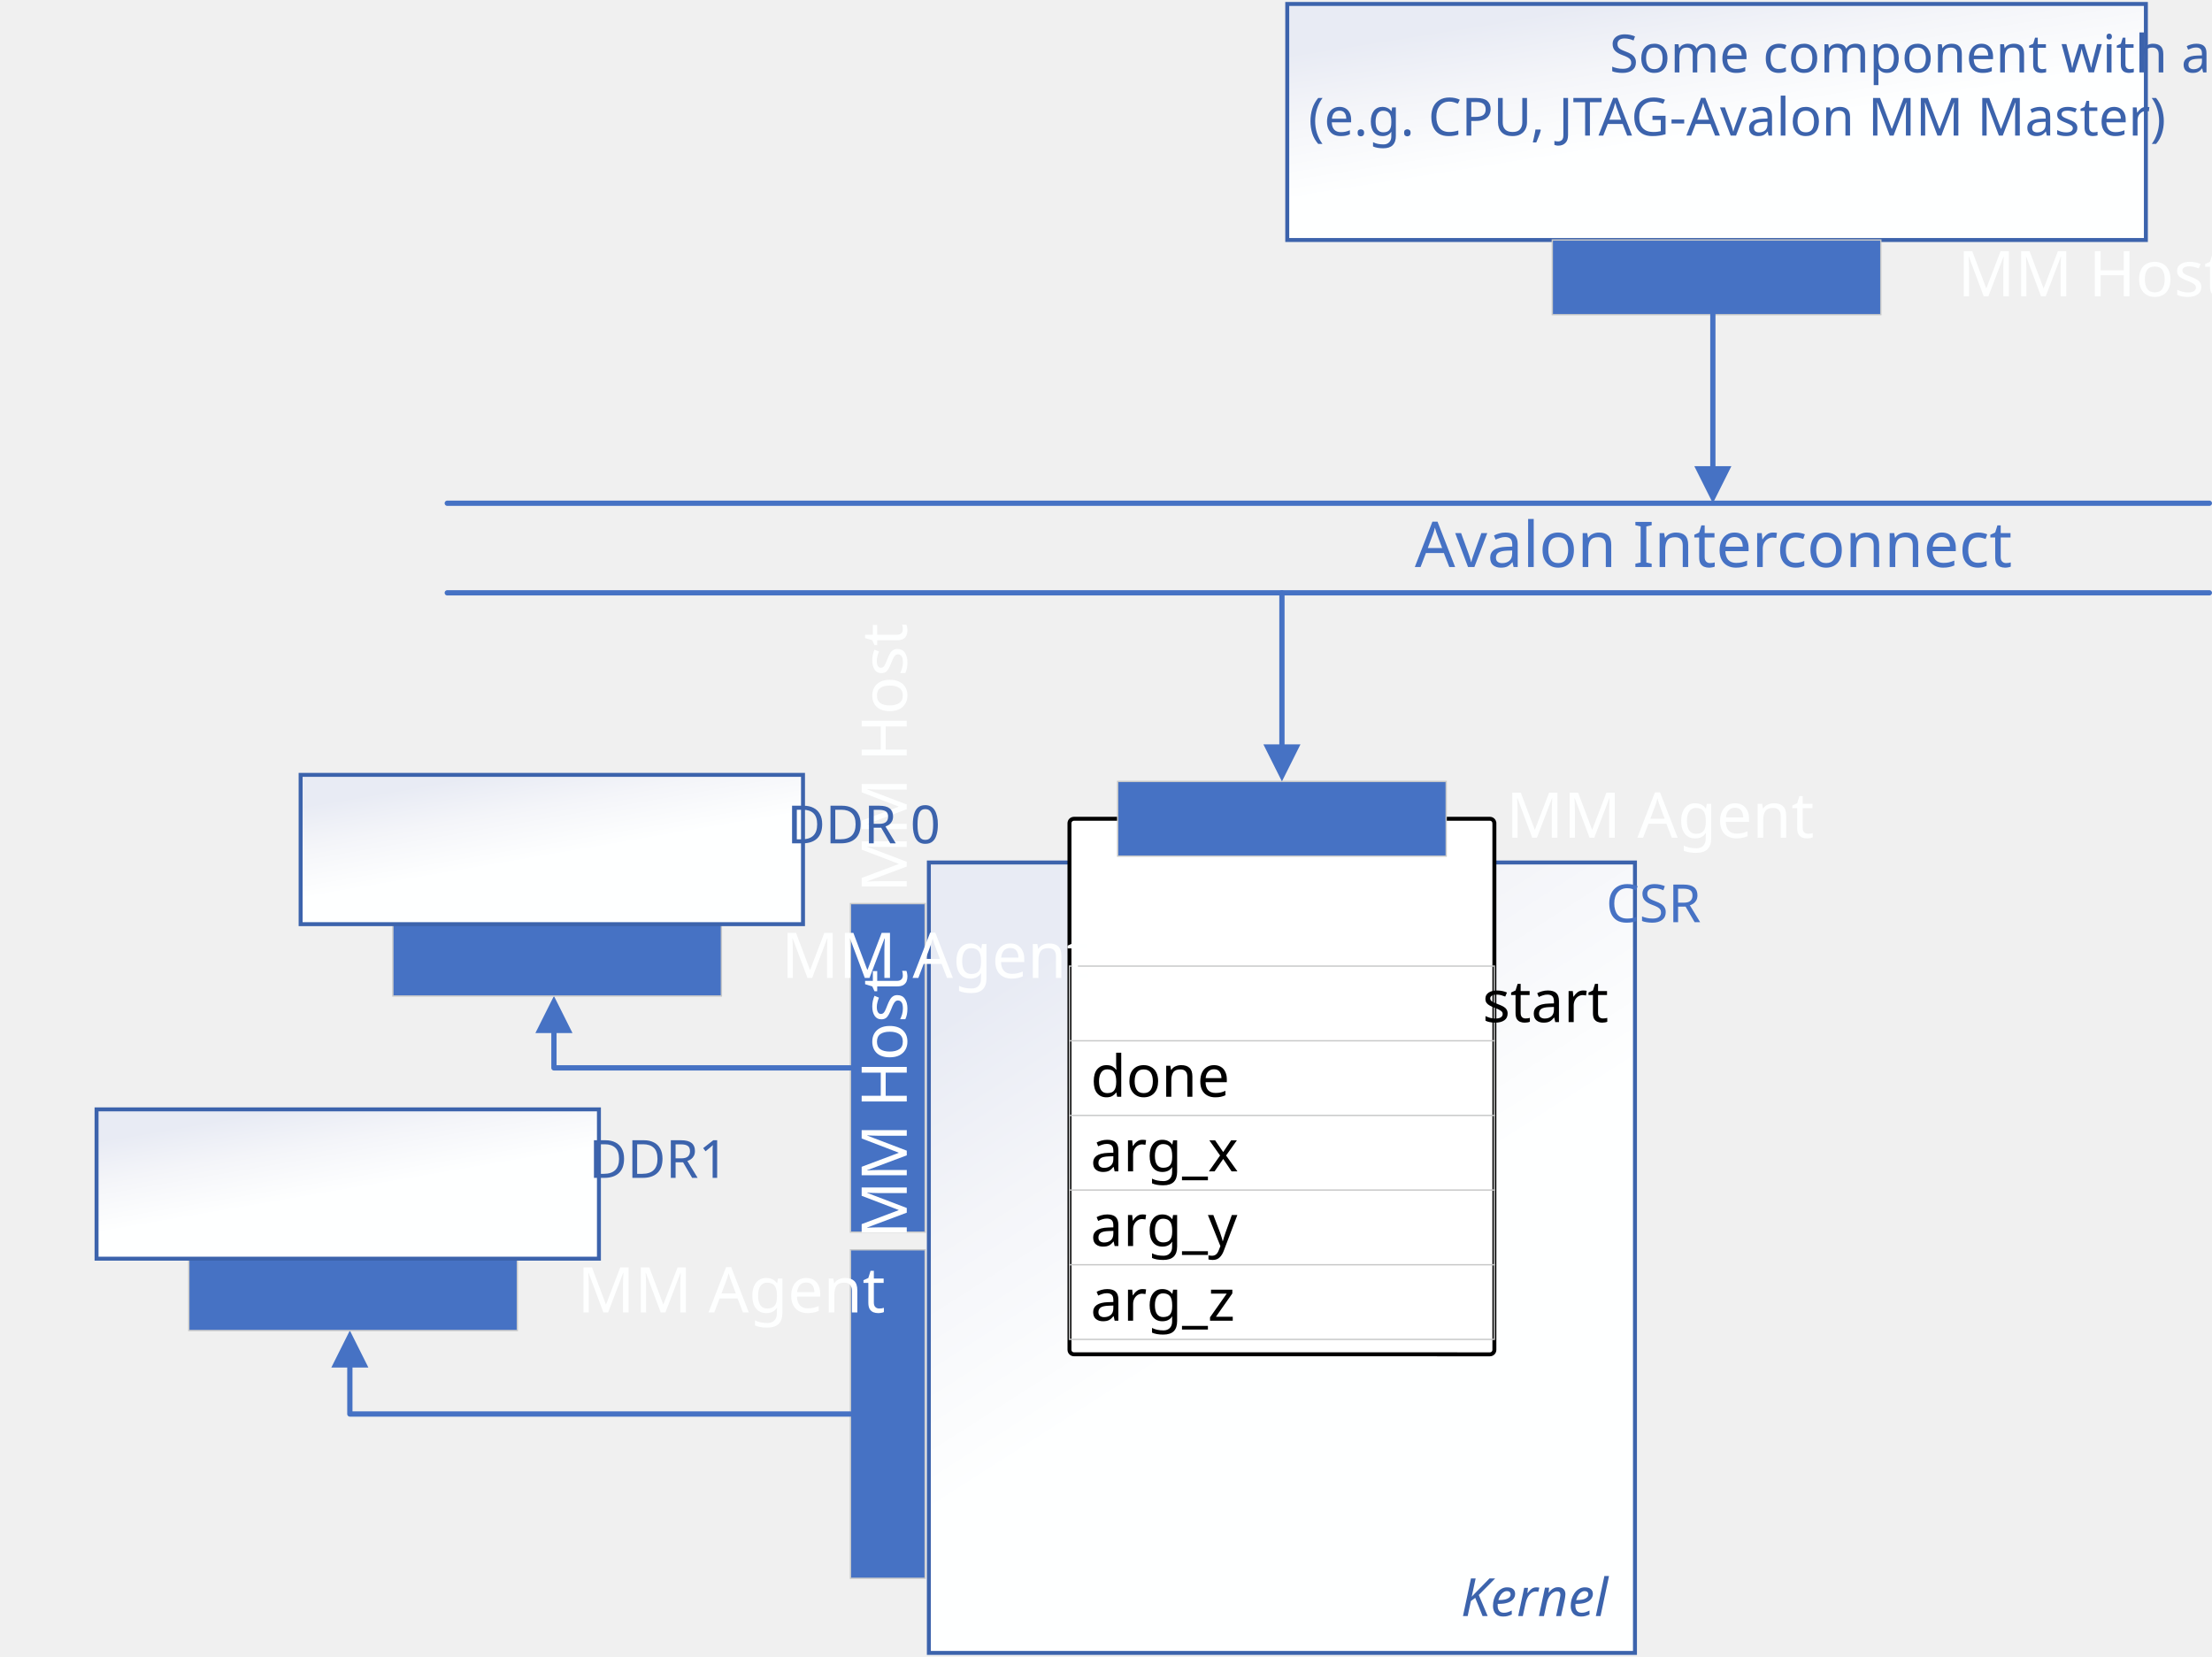
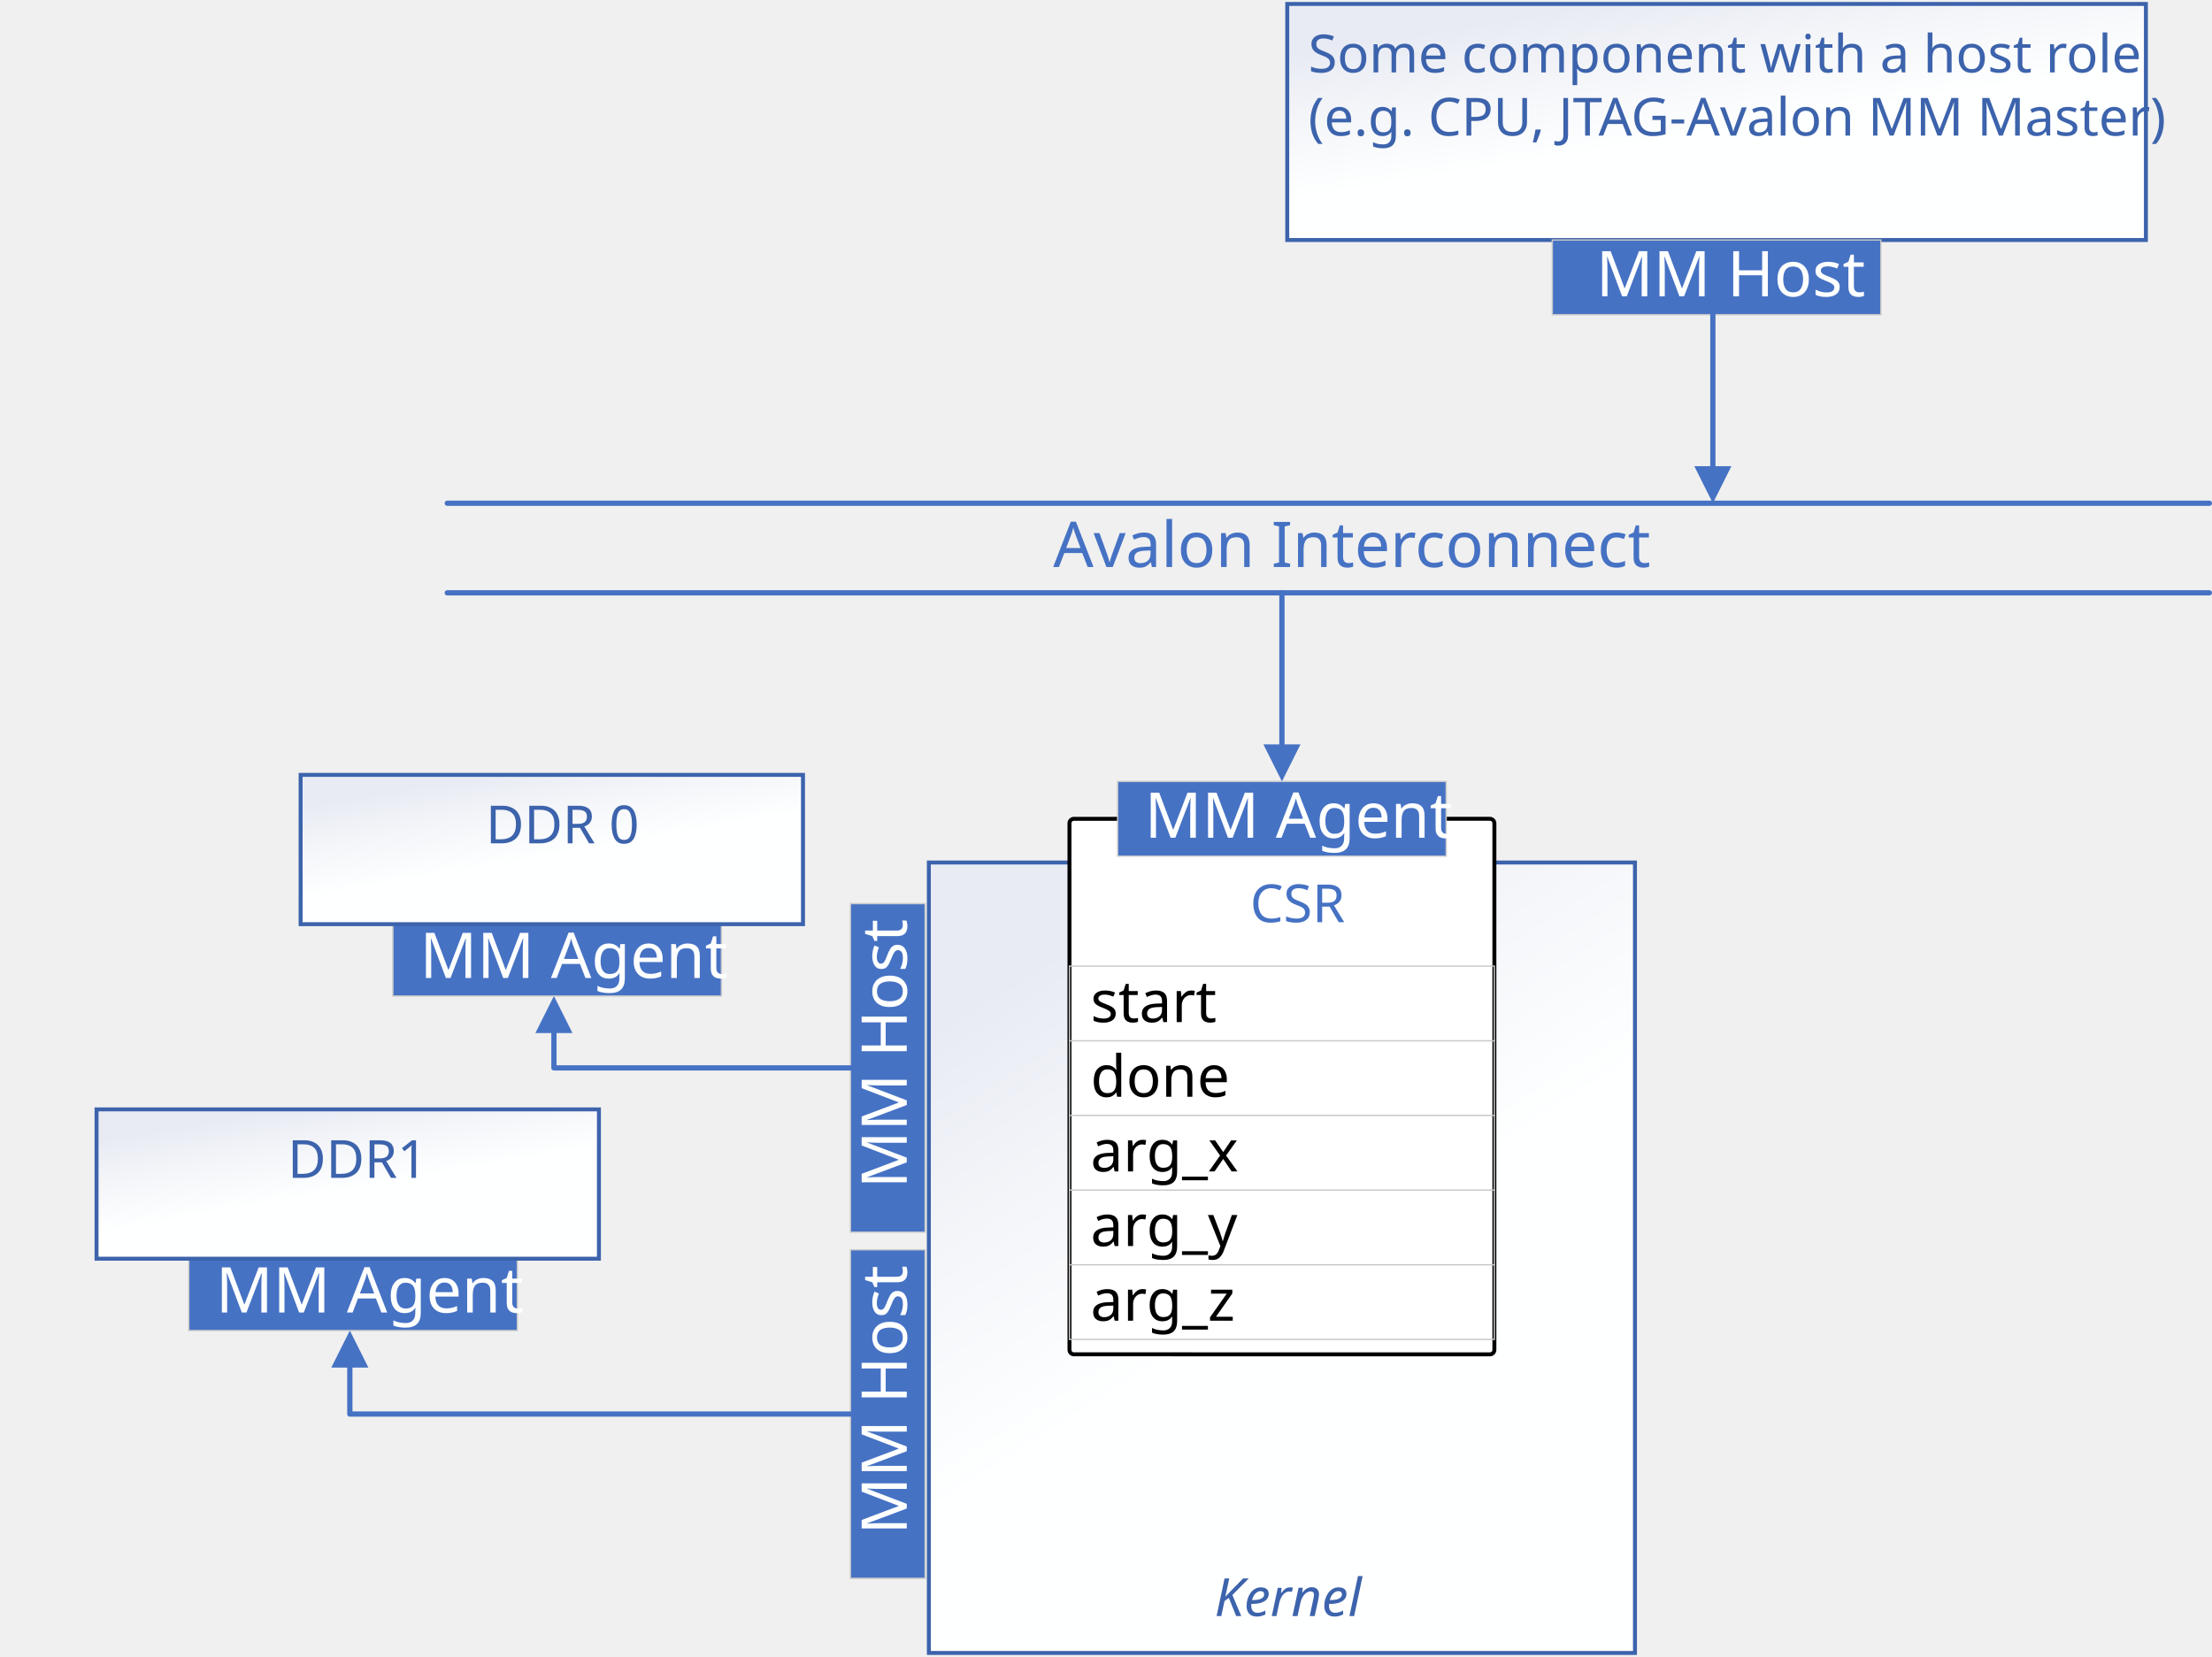
- <svg xmlns="http://www.w3.org/2000/svg" xmlns:ns1="http://schemas.microsoft.com/visio/2003/SVGExtensions/" xmlns:xlink="http://www.w3.org/1999/xlink" width="5.832in" height="4.369in" viewBox="0 0 419.89 314.564" xml:space="preserve" color-interpolation-filters="sRGB" class="st17">
-   <ns1:documentProperties ns1:langID="1033" ns1:metric="true" ns1:viewMarkup="false" />
-   <style type="text/css">
- 	
- 		.st1 {fill:url(#grad0-4);stroke:#3c63ac;stroke-width:0.75}
- 		.st2 {fill:#3c63ac;font-family:Calibri;font-size:0.833em;font-style:italic}
- 		.st3 {fill:#4672c4;stroke:#c7c8c8;stroke-width:0.25}
- 		.st4 {fill:#feffff;font-family:Calibri;font-size:1em}
- 		.st5 {marker-end:url(#mrkr4-14);stroke:#4672c4;stroke-linecap:round;stroke-linejoin:round;stroke-width:1}
- 		.st6 {fill:#4672c4;fill-opacity:1;stroke:#4672c4;stroke-opacity:1;stroke-width:0.284}
- 		.st7 {fill:#3c63ac;font-family:Calibri;font-size:0.833em}
- 		.st8 {font-size:1em}
- 		.st9 {fill:#ffffff;stroke:#000000;stroke-width:0.75}
- 		.st10 {fill:#4672c4;font-family:Calibri;font-size:0.833em}
- 		.st11 {fill:none}
- 		.st12 {stroke:#c7c8c8;stroke-width:0.25}
- 		.st13 {fill:#000000;font-family:Calibri;font-size:0.917em}
- 		.st14 {stroke:#4672c4;stroke-linecap:round;stroke-linejoin:round;stroke-width:1}
- 		.st15 {fill:none;stroke:none;stroke-width:0.25}
- 		.st16 {fill:#4672c4;font-family:Calibri;font-size:1em}
- 		.st17 {fill:none;fill-rule:evenodd;font-size:12px;overflow:visible;stroke-linecap:square;stroke-miterlimit:3}
- 	
- 	</style>
+ <svg xmlns="http://www.w3.org/2000/svg" xmlns:xlink="http://www.w3.org/1999/xlink" width="559.854" height="419.418" class="st17" color-interpolation-filters="sRGB" viewBox="0 0 419.89 314.564" xml:space="preserve">
+   <style type="text/css">.st1{fill:url(#grad0-4);stroke:#3c63ac;stroke-width:.75}.st2{fill:#3c63ac;font-family:Calibri;font-size:.833em;font-style:italic}.st3{fill:#4672c4;stroke:#c7c8c8;stroke-width:.25}.st4{fill:#feffff;font-family:Calibri;font-size:1em}.st5,.st6{stroke:#4672c4}.st5{marker-end:url(#mrkr4-14);stroke-linecap:round;stroke-linejoin:round;stroke-width:1}.st6{fill:#4672c4;fill-opacity:1;stroke-opacity:1;stroke-width:.284}.st7{fill:#3c63ac;font-family:Calibri;font-size:.833em}.st8{font-size:1em}.st9{fill:#fff;stroke:#000;stroke-width:.75}.st10{fill:#4672c4;font-family:Calibri;font-size:.833em}.st11{fill:none}.st12{stroke:#c7c8c8;stroke-width:.25}.st13{fill:#000;font-family:Calibri;font-size:.917em}.st14{stroke:#4672c4;stroke-linecap:round;stroke-linejoin:round;stroke-width:1}.st15{fill:none;stroke:none;stroke-width:.25}.st16{fill:#4672c4;font-family:Calibri;font-size:1em}.st17{fill:none;fill-rule:evenodd;font-size:12px;overflow:visible;stroke-linecap:square;stroke-miterlimit:3}</style>
  <defs id="Patterns_And_Gradients">
-     <linearGradient id="grad0-4" x1="0" y1="0" x2="1" y2="0" gradientTransform="rotate(60 0.5 0.5)">
+     <linearGradient id="grad0-4" x1="0" x2="1" y1="0" y2="0" gradientTransform="rotate(60 0.5 0.5)">
      <stop offset="0" stop-color="#e8ebf4" stop-opacity="1" />
-       <stop offset="0.24" stop-color="#f4f5f9" stop-opacity="1" />
-       <stop offset="0.54" stop-color="#feffff" stop-opacity="1" />
+       <stop offset=".24" stop-color="#f4f5f9" stop-opacity="1" />
+       <stop offset=".54" stop-color="#feffff" stop-opacity="1" />
    </linearGradient>
  </defs>
  <defs id="Markers">
    <g id="lend4">
-       <path d="M 2 1 L 0 0 L 2 -1 L 2 1 " style="stroke:none" />
+       <path d="M 2 1 L 0 0 L 2 -1 L 2 1" style="stroke:none" />
    </g>
-     <marker id="mrkr4-14" class="st6" ns1:arrowType="4" ns1:arrowSize="2" ns1:setback="7.04" refX="-7.04" orient="auto" markerUnits="strokeWidth" overflow="visible">
-       <use xlink:href="#lend4" transform="scale(-3.52,-3.52) " />
+     <marker id="mrkr4-14" class="st6" markerUnits="strokeWidth" orient="auto" overflow="visible" refX="-7.04">
+       <use transform="scale(-3.52,-3.52)" xlink:href="#lend4" />
    </marker>
  </defs>
-   <g ns1:mID="0" ns1:index="1" ns1:groupContext="foregroundPage">
-     <ns1:pageProperties ns1:drawingScale="0.0393701" ns1:pageScale="0.0393701" ns1:drawingUnits="24" ns1:shadowOffsetX="8.50394" ns1:shadowOffsetY="-8.50394" />
-     <ns1:layer ns1:name="Connector" ns1:index="0" />
-     <ns1:layer ns1:name="Movable Furnishings" ns1:index="1" />
-     <ns1:layer ns1:name="Furniture" ns1:index="2" />
-     <g id="shape1000-1" ns1:mID="1000" ns1:groupContext="shape" transform="translate(176.319,-0.75)">
-       <ns1:userDefs>
-         <ns1:ud ns1:nameU="visVersion" ns1:val="VT0(15):26" />
-       </ns1:userDefs>
-       <ns1:textBlock ns1:margins="rect(4,4,4,4)" ns1:tabSpace="42.5197" ns1:verticalAlign="2" />
-       <ns1:textRect cx="67.019" cy="239.531" width="134.04" height="150.067" />
-       <rect x="0" y="164.497" width="134.038" height="150.067" class="st1" />
-       <text x="54.21" y="307.56" class="st2" ns1:langID="1033">
-         <ns1:paragraph ns1:horizAlign="1" />
-         <ns1:tabList />Kernel</text>
+   <g>
+     <g id="shape1000-1" transform="translate(176.319,-0.75)">
+       <rect width="134.038" height="150.067" x="0" y="164.497" class="st1" />
+       <text x="54.21" y="307.56" class="st2">Kernel</text>
    </g>
-     <g id="shape1028-6" ns1:mID="1028" ns1:groupContext="shape" transform="translate(-138.953,233.922) rotate(-90)">
-       <ns1:textBlock ns1:margins="rect(4,4,4,4)" ns1:tabSpace="42.5197" />
-       <ns1:textRect cx="31.181" cy="307.477" width="62.37" height="14.173" />
-       <rect x="0" y="300.391" width="62.362" height="14.173" class="st3" />
-       <text x="8.31" y="311.08" class="st4" ns1:langID="1033">
-         <ns1:paragraph ns1:horizAlign="1" />
-         <ns1:tabList />MM Host</text>
+     <g id="shape1028-6" transform="translate(-138.953,233.922) rotate(-90)">
+       <rect width="62.362" height="14.173" x="0" y="300.391" class="st3" />
+       <text x="8.31" y="311.08" class="st4">MM Host</text>
    </g>
-     <g id="shape1029-9" ns1:mID="1029" ns1:groupContext="shape" ns1:layerMember="0" transform="translate(161.438,-111.562)">
+     <g id="shape1029-9" transform="translate(161.438,-111.562)">
      <path d="M0 314.3 L-56.29 314.3 L-56.29 307.69" class="st5" />
    </g>
-     <g id="group1031-15" transform="translate(244.351,-254.825)" ns1:mID="1031" ns1:groupContext="group">
-       <g id="shape1020-16" ns1:mID="1020" ns1:groupContext="shape" transform="translate(0,-14.1732)">
-         <ns1:userDefs>
-           <ns1:ud ns1:nameU="visVersion" ns1:val="VT0(15):26" />
-         </ns1:userDefs>
-         <ns1:textBlock ns1:margins="rect(4,4,4,4)" ns1:tabSpace="42.5197" ns1:verticalAlign="0" />
-         <ns1:textRect cx="81.496" cy="292.156" width="163" height="44.815" />
-         <rect x="0" y="269.749" width="162.992" height="44.815" class="st1" />
-         <text x="4" y="282.75" class="st7" ns1:langID="1033">
-           <ns1:paragraph />
-           <ns1:tabList />Some component with a host role <tspan x="4" dy="1.2em" class="st8">(e.g. CPU, JTAG</tspan>-Avalon MM Master)</text>
+     <g id="group1031-15" transform="translate(244.351,-254.825)">
+       <g id="shape1020-16" transform="translate(0,-14.1732)">
+         <rect width="162.992" height="44.815" x="0" y="269.749" class="st1" />
+         <text x="4" y="282.75" class="st7">Some component with a host role <tspan x="4" class="st8" dy="1.2em">(e.g. CPU, JTAG</tspan>-Avalon MM Master)</text>
      </g>
-       <g id="shape1021-21" ns1:mID="1021" ns1:groupContext="shape" transform="translate(50.315,5.68434E-14)">
-         <ns1:textBlock ns1:margins="rect(4,4,4,4)" ns1:tabSpace="42.5197" />
-         <ns1:textRect cx="31.181" cy="307.477" width="62.37" height="14.173" />
-         <rect x="0" y="300.391" width="62.362" height="14.173" class="st3" />
-         <text x="8.31" y="311.08" class="st4" ns1:langID="1033">
-           <ns1:paragraph ns1:horizAlign="1" />
-           <ns1:tabList />MM Host</text>
+       <g id="shape1021-21" transform="translate(50.315,5.68434E-14)">
+         <rect width="62.362" height="14.173" x="0" y="300.391" class="st3" />
+         <text x="8.31" y="311.08" class="st4">MM Host</text>
      </g>
    </g>
-     <g id="group1035-24" transform="translate(203.01,-57.4429)" ns1:mID="1035" ns1:groupContext="group">
-       <g id="group1034-25" ns1:mID="1034" ns1:groupContext="group">
-         <g id="shape1033-26" ns1:mID="1033" ns1:groupContext="shape" ns1:layerMember="1;2">
-           <ns1:custProps>
-             <ns1:cp ns1:nameU="ShapeClass" ns1:lbl="Shape class" ns1:invis="true" ns1:langID="1033" ns1:val="VT4(Asset)" />
-             <ns1:cp ns1:nameU="ShapeType" ns1:lbl="Shape type" ns1:invis="true" ns1:langID="1033" ns1:val="VT4(Furniture)" />
-             <ns1:cp ns1:nameU="SubShapeType" ns1:lbl="Subshape type" ns1:invis="true" ns1:langID="1033" ns1:val="VT4(Worksurface)" />
-             <ns1:cp ns1:nameU="ID" ns1:lbl="ID" ns1:type="0" ns1:invis="false" ns1:langID="1033" />
-             <ns1:cp ns1:nameU="Name" ns1:lbl="Name" ns1:type="0" ns1:invis="false" ns1:langID="1033" />
-             <ns1:cp ns1:nameU="Department" ns1:lbl="Department" ns1:type="0" ns1:invis="false" ns1:langID="1033" />
-             <ns1:cp ns1:nameU="BelongsTo" ns1:lbl="Belongs to" ns1:type="0" ns1:invis="true" ns1:langID="1033" />
-             <ns1:cp ns1:nameU="Modify" ns1:lbl="Modified" ns1:type="5" ns1:invis="false" ns1:langID="1033" />
-             <ns1:cp ns1:nameU="AssetNumber" ns1:lbl="Asset number" ns1:type="0" ns1:invis="false" ns1:langID="1033" />
-             <ns1:cp ns1:nameU="SerialNumber" ns1:lbl="Serial number" ns1:type="0" ns1:invis="false" ns1:langID="1033" />
-             <ns1:cp ns1:nameU="ProductDescription" ns1:lbl="Product description" ns1:type="0" ns1:invis="false" ns1:langID="1033" />
-             <ns1:cp ns1:nameU="PurchaseDate" ns1:lbl="Purchase date" ns1:type="5" ns1:invis="false" ns1:langID="1033" />
-             <ns1:cp ns1:nameU="ProductNumber" ns1:lbl="Product number" ns1:type="0" ns1:langID="1033" />
-             <ns1:cp ns1:nameU="BaseElevation" ns1:lbl="Base elevation" ns1:type="2" ns1:langID="1033" />
-           </ns1:custProps>
-           <ns1:userDefs>
-             <ns1:ud ns1:nameU="AntiScale" ns1:val="VT0(0):26" />
-             <ns1:ud ns1:nameU="HasText" ns1:val="VT0(0):5" />
-             <ns1:ud ns1:nameU="3D_type" ns1:val="VT0(1):26" />
-             <ns1:ud ns1:nameU="3D_model_id" ns1:val="VT4(table module)" />
-             <ns1:ud ns1:nameU="visFMName" />
-             <ns1:ud ns1:nameU="visVersion" ns1:val="VT0(16):26" />
-             <ns1:ud ns1:nameU="SolSH" ns1:val="VT4({5D50005D-537C-4738-9C46-130C74335A6D})" />
-             <ns1:ud ns1:nameU="ShapeClass" ns1:prompt="Asset" ns1:val="VT0(2):26" />
-             <ns1:ud ns1:nameU="ShapeType" ns1:prompt="Furniture" ns1:val="VT0(21):26" />
-             <ns1:ud ns1:nameU="SubShapeType" ns1:prompt="Worksurface" ns1:val="VT0(97):26" />
-             <ns1:ud ns1:nameU="CornerLockDiag" ns1:prompt="" ns1:val="VT0(0):5" />
-             <ns1:ud ns1:nameU="CornerLockHoriz" ns1:prompt="" ns1:val="VT0(0):5" />
-             <ns1:ud ns1:nameU="CornerLockVert" ns1:prompt="" ns1:val="VT0(0):5" />
-             <ns1:ud ns1:nameU="TopRightOffset" ns1:prompt="" ns1:val="VT0(0.28127705005699):24" />
-             <ns1:ud ns1:nameU="HasText" ns1:prompt="" ns1:val="VT0(1):5" />
-             <ns1:ud ns1:nameU="TopRightOffset" ns1:prompt="" ns1:val="VT0(0.01176977605201):1" />
-           </ns1:userDefs>
-           <ns1:textBlock ns1:margins="rect(0,0,0,0)" ns1:tabSpace="42.5197" ns1:verticalAlign="0" />
-           <ns1:textRect cx="40.841" cy="229.524" width="19.89" height="12.004" />
-           <path d="M80.66 313.72 a0.847 0.847 0 0 1 -0.847 0.847 L0.85 314.56 a0.847 0.847 0 0 1 -0.847          -0.847 L0 213.74 a0.847 0.847 0 0 1 0.847 -0.847 L79.81 212.89 a0.847 0.847          0 0 1 0.847 0.847 L80.66 213.74 L80.66 313.72 Z" class="st9" />
-           <text x="34.29" y="232.52" class="st10" ns1:langID="1033">
-             <ns1:paragraph ns1:horizAlign="1" />
-             <ns1:tabList />CSR</text>
+     <g id="group1035-24" transform="translate(203.01,-57.4429)">
+       <g id="group1034-25">
+         <g id="shape1033-26">
+           <path d="M80.66 313.72 a0.847 0.847 0 0 1 -0.847 0.847 L0.85 314.56 a0.847 0.847 0 0 1 -0.847 -0.847 L0 213.74 a0.847 0.847 0 0 1 0.847 -0.847 L79.81 212.89 a0.847 0.847 0 0 1 0.847 0.847 L80.66 213.74 L80.66 313.72 Z" class="st9" />
+           <text x="34.29" y="232.52" class="st10">CSR</text>
        </g>
-         <g id="shape1032-29" ns1:mID="1032" ns1:groupContext="shape">
-           <ns1:userDefs>
-             <ns1:ud ns1:nameU="AntiScale" ns1:val="VT0(1):26" />
-             <ns1:ud ns1:nameU="visVersion" ns1:val="VT0(15):26" />
-           </ns1:userDefs>
-           <ns1:textBlock ns1:margins="rect(0,4,4,4)" ns1:tabSpace="42.5197" ns1:verticalAlign="0" />
-           <ns1:textRect cx="40.328" cy="276.296" width="80.66" height="70.866" />
+         <g id="shape1032-29">
          <path d="M0 311.73 L80.66 311.73 L80.66 240.86 L0 240.86 L0 311.73 Z" class="st11" />
          <path d="M0 311.73 L80.66 311.73 L80.66 240.86 L0 240.86 L0 311.73" class="st12" />
          <path d="M0 255.04 L80.66 255.04" class="st12" />
          <path d="M0 269.21 L80.66 269.21" class="st12" />
          <path d="M0 283.38 L80.66 283.38" class="st12" />
          <path d="M0 297.56 L80.66 297.56" class="st12" />
-           <text x="4" y="251.49" class="st13" ns1:langID="1033">
-             <ns1:paragraph ns1:spLine="0.19685" />
-             <ns1:tabList />start<ns1:newlineChar />
-             <tspan x="4" dy="1.288em" class="st8">done<ns1:newlineChar />
-             </tspan>
-             <tspan x="4" dy="1.288em" class="st8">arg_x<ns1:newlineChar />
-             </tspan>
-             <tspan x="4" dy="1.288em" class="st8">arg_y<ns1:newlineChar />
-             </tspan>
-             <tspan x="4" dy="1.288em" class="st8">arg_z</tspan>
+           <text x="4" y="251.49" class="st13">start<tspan x="4" class="st8" dy="1.288em">done</tspan>
+             <tspan x="4" class="st8" dy="1.288em">arg_x</tspan>
+             <tspan x="4" class="st8" dy="1.288em">arg_y</tspan>
+             <tspan x="4" class="st8" dy="1.288em">arg_z</tspan>
          </text>
        </g>
      </g>
-       <g id="shape1004-41" ns1:mID="1004" ns1:groupContext="shape" transform="translate(9.14735,-94.5861)">
-         <ns1:textBlock ns1:margins="rect(4,4,4,4)" ns1:tabSpace="42.5197" />
-         <ns1:textRect cx="31.181" cy="307.477" width="62.37" height="14.173" />
-         <rect x="0" y="300.391" width="62.362" height="14.173" class="st3" />
-         <text x="5.12" y="311.08" class="st4" ns1:langID="1033">
-           <ns1:paragraph ns1:horizAlign="1" />
-           <ns1:tabList />MM Agent</text>
+       <g id="shape1004-41" transform="translate(9.14735,-94.5861)">
+         <rect width="62.362" height="14.173" x="0" y="300.391" class="st3" />
+         <text x="5.12" y="311.08" class="st4">MM Agent</text>
      </g>
    </g>
-     <g id="shape1040-44" ns1:mID="1040" ns1:groupContext="shape" ns1:layerMember="0" transform="translate(236.252,-202.01)">
+     <g id="shape1040-44" transform="translate(236.252,-202.01)">
      <path d="M7.09 314.56 L7.09 343.33" class="st5" />
    </g>
-     <g id="shape1042-49" ns1:mID="1042" ns1:groupContext="shape" ns1:layerMember="0" transform="translate(318.052,-254.825)">
+     <g id="shape1042-49" transform="translate(318.052,-254.825)">
      <path d="M7.09 314.56 L7.09 343.33" class="st5" />
    </g>
-     <g id="shape1047-54" ns1:mID="1047" ns1:groupContext="shape" transform="translate(-138.953,299.641) rotate(-90)">
-       <ns1:textBlock ns1:margins="rect(4,4,4,4)" ns1:tabSpace="42.5197" />
-       <ns1:textRect cx="31.181" cy="307.477" width="62.37" height="14.173" />
-       <rect x="0" y="300.391" width="62.362" height="14.173" class="st3" />
-       <text x="8.31" y="311.08" class="st4" ns1:langID="1033">
-         <ns1:paragraph ns1:horizAlign="1" />
-         <ns1:tabList />MM Host</text>
+     <g id="shape1047-54" transform="translate(-138.953,299.641) rotate(-90)">
+       <rect width="62.362" height="14.173" x="0" y="300.391" class="st3" />
+       <text x="8.31" y="311.08" class="st4">MM Host</text>
    </g>
-     <g id="shape1055-57" ns1:mID="1055" ns1:groupContext="shape" ns1:layerMember="0" transform="translate(161.438,-46.1043)">
+     <g id="shape1055-57" transform="translate(161.438,-46.1043)">
      <path d="M0 314.56 L-95.03 314.56 L-95.03 305.74" class="st5" />
    </g>
-     <g id="group1057-62" transform="translate(7.99361E-15,-61.9644)" ns1:mID="1057" ns1:groupContext="group">
-       <g id="shape1058-63" ns1:mID="1058" ns1:groupContext="shape" transform="translate(35.838,3.41061E-13)">
-         <ns1:textBlock ns1:margins="rect(4,4,4,4)" ns1:tabSpace="42.5197" />
-         <ns1:textRect cx="31.181" cy="307.541" width="62.37" height="14.045" />
-         <rect x="0" y="300.519" width="62.362" height="14.045" class="st3" />
-         <text x="5.12" y="311.14" class="st4" ns1:langID="1033">
-           <ns1:paragraph ns1:horizAlign="1" />
-           <ns1:tabList />MM Agent</text>
+     <g id="group1057-62" transform="translate(7.99361E-15,-61.9644)">
+       <g id="shape1058-63" transform="translate(35.838,3.41061E-13)">
+         <rect width="62.362" height="14.045" x="0" y="300.519" class="st3" />
+         <text x="5.12" y="311.14" class="st4">MM Agent</text>
      </g>
-       <g id="shape1059-66" ns1:mID="1059" ns1:groupContext="shape" transform="translate(18.3239,-13.6342)">
-         <ns1:userDefs>
-           <ns1:ud ns1:nameU="visVersion" ns1:val="VT0(15):26" />
-         </ns1:userDefs>
-         <ns1:textBlock ns1:margins="rect(4,4,4,4)" ns1:tabSpace="42.5197" ns1:verticalAlign="0" />
-         <ns1:textRect cx="47.683" cy="300.391" width="95.37" height="28.346" />
-         <rect x="0" y="286.217" width="95.366" height="28.346" class="st1" />
-         <text x="36.28" y="299.22" class="st7" ns1:langID="1033">
-           <ns1:paragraph ns1:horizAlign="1" />
-           <ns1:tabList />DDR1</text>
+       <g id="shape1059-66" transform="translate(18.3239,-13.6342)">
+         <rect width="95.366" height="28.346" x="0" y="286.217" class="st1" />
+         <text x="36.28" y="299.22" class="st7">DDR1</text>
      </g>
    </g>
-     <g id="group1060-70" transform="translate(38.7379,-125.474)" ns1:mID="1060" ns1:groupContext="group">
-       <g id="shape1061-71" ns1:mID="1061" ns1:groupContext="shape" transform="translate(35.838,3.41061E-13)">
-         <ns1:textBlock ns1:margins="rect(4,4,4,4)" ns1:tabSpace="42.5197" />
-         <ns1:textRect cx="31.181" cy="307.541" width="62.37" height="14.045" />
-         <rect x="0" y="300.519" width="62.362" height="14.045" class="st3" />
-         <text x="5.12" y="311.14" class="st4" ns1:langID="1033">
-           <ns1:paragraph ns1:horizAlign="1" />
-           <ns1:tabList />MM Agent</text>
+     <g id="group1060-70" transform="translate(38.7379,-125.474)">
+       <g id="shape1061-71" transform="translate(35.838,3.41061E-13)">
+         <rect width="62.362" height="14.045" x="0" y="300.519" class="st3" />
+         <text x="5.12" y="311.14" class="st4">MM Agent</text>
      </g>
-       <g id="shape1062-74" ns1:mID="1062" ns1:groupContext="shape" transform="translate(18.3239,-13.6342)">
-         <ns1:userDefs>
-           <ns1:ud ns1:nameU="visVersion" ns1:val="VT0(15):26" />
-         </ns1:userDefs>
-         <ns1:textBlock ns1:margins="rect(4,4,4,4)" ns1:tabSpace="42.5197" ns1:verticalAlign="0" />
-         <ns1:textRect cx="47.683" cy="300.391" width="95.37" height="28.346" />
-         <rect x="0" y="286.217" width="95.366" height="28.346" class="st1" />
-         <text x="35.15" y="299.22" class="st7" ns1:langID="1033">
-           <ns1:paragraph ns1:horizAlign="1" />
-           <ns1:tabList />DDR 0</text>
+       <g id="shape1062-74" transform="translate(18.3239,-13.6342)">
+         <rect width="95.366" height="28.346" x="0" y="286.217" class="st1" />
+         <text x="35.15" y="299.22" class="st7">DDR 0</text>
      </g>
    </g>
-     <g id="group1063-78" transform="translate(84.9021,-202.01)" ns1:mID="1063" ns1:groupContext="group">
-       <g id="shape1064-79" ns1:mID="1064" ns1:groupContext="shape">
+     <g id="group1063-78" transform="translate(84.9021,-202.01)">
+       <g id="shape1064-79">
        <path d="M0 314.56 L334.49 314.56" class="st14" />
      </g>
-       <g id="shape1065-82" ns1:mID="1065" ns1:groupContext="shape" transform="translate(0,-17.0079)">
+       <g id="shape1065-82" transform="translate(0,-17.0079)">
        <path d="M0 314.56 L334.49 314.56" class="st14" />
      </g>
-       <g id="shape1066-85" ns1:mID="1066" ns1:groupContext="shape" transform="translate(90.7087,0)">
-         <ns1:textBlock ns1:margins="rect(4,4,4,4)" ns1:tabSpace="42.5197" />
-         <ns1:textRect cx="73.701" cy="306.06" width="147.41" height="17.008" />
-         <rect x="0" y="297.556" width="147.402" height="17.008" class="st15" />
-         <text x="24.31" y="309.66" class="st16" ns1:langID="4105">
-           <ns1:paragraph ns1:horizAlign="1" />
-           <ns1:tabList />Avalon Interconnect</text>
+       <g id="shape1066-85" transform="translate(90.7087,0)">
+         <rect width="147.402" height="17.008" x="0" y="297.556" class="st15" />
+         <text x="24.31" y="309.66" class="st16">Avalon Interconnect</text>
      </g>
    </g>
  </g>
</svg>
